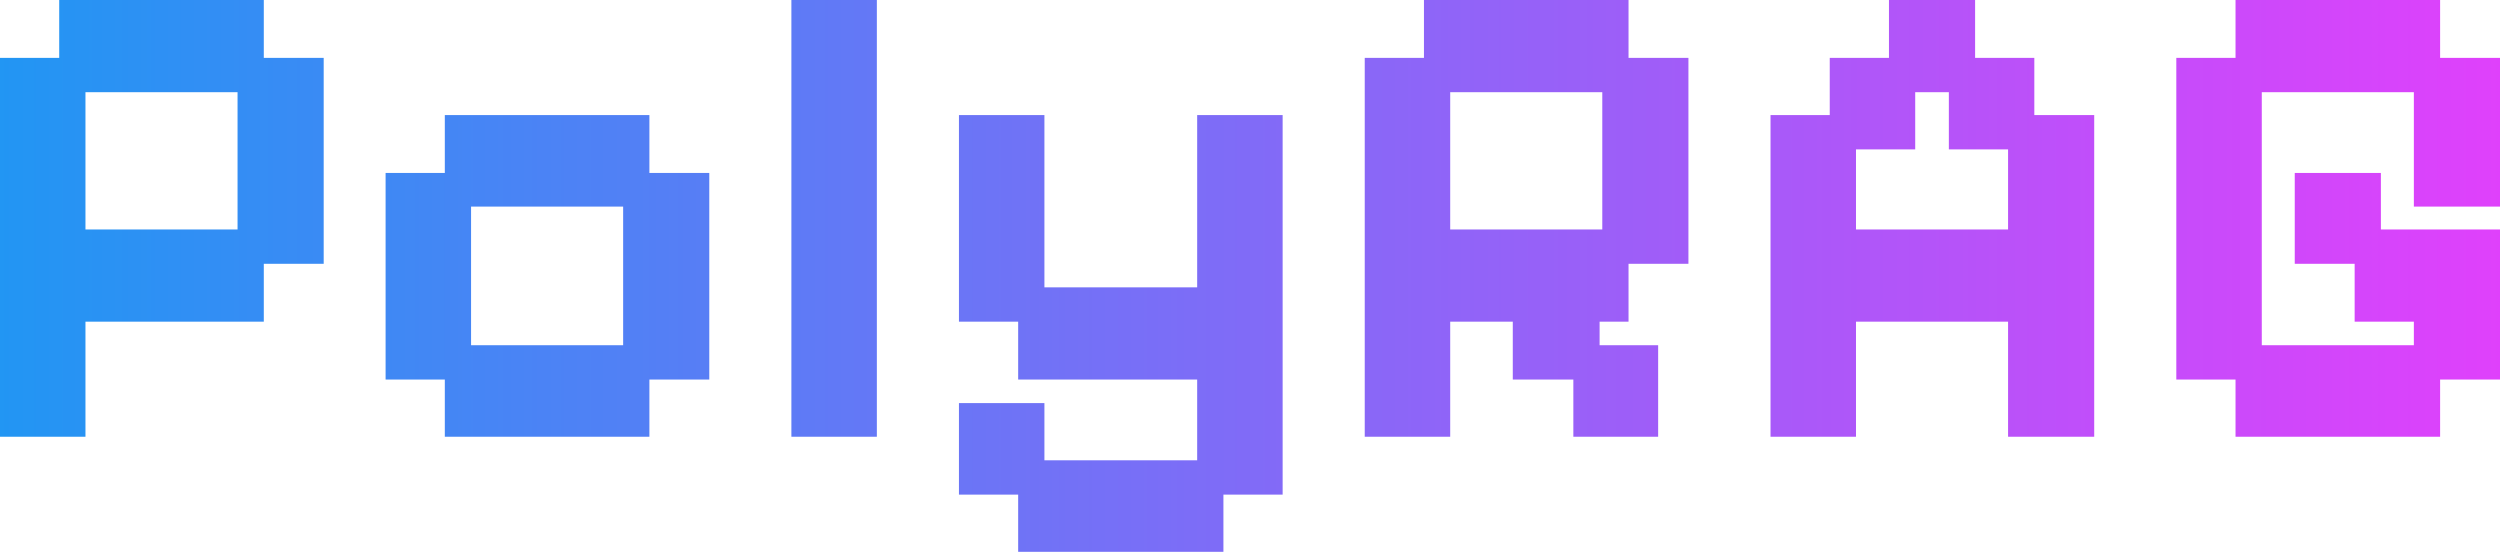
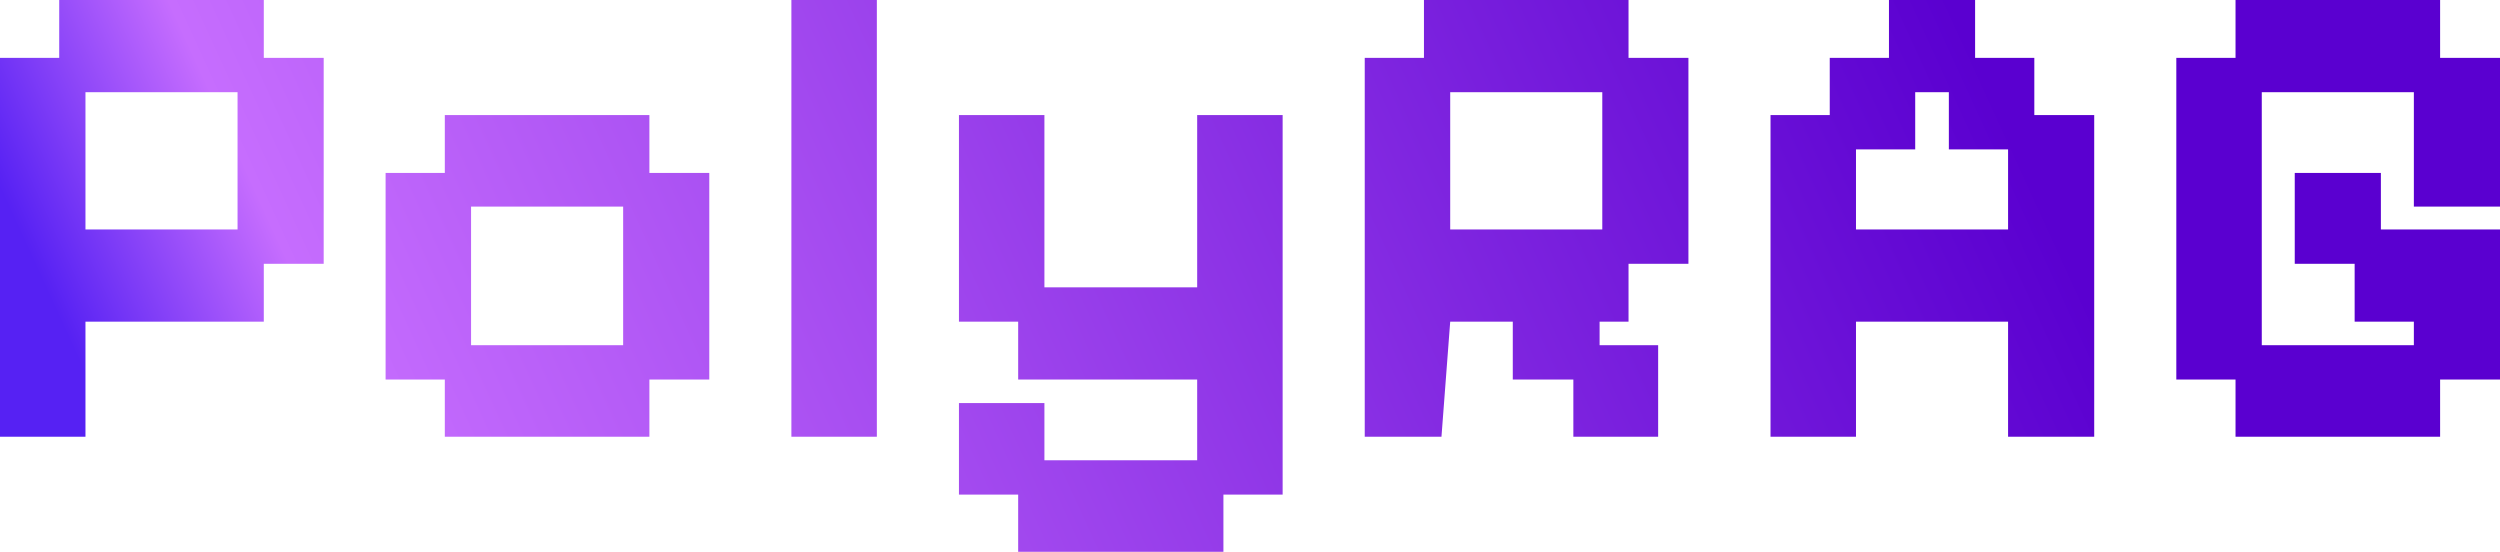
<svg xmlns="http://www.w3.org/2000/svg" viewBox="0 14.1 185.75 41" data-asc="0.92" width="185.75" height="41">
  <defs>
-     <linearGradient id="bluePinkGradient" x1="0%" y1="0%" x2="100%" y2="0%">
-       <stop offset="0%" stop-color="#2196f3" />
-       <stop offset="100%" stop-color="#e040fb" />
+     <linearGradient id="bluePinkGradient" x1="0%" y1="30%" x2="100%" y2="20%">
+       <stop offset="0%" stop-color="rgba(86, 33, 243, 1)" />
+       <stop offset="10%" stop-color="rgba(198, 109, 254, 1)" />
+       <stop offset="80%" stop-color="rgba(90, 0, 208, 1)" />
    </linearGradient>
  </defs>
  <g>
    <g fill="url(#bluePinkGradient)">
      <g transform="translate(0, 0)">
-         <path d="M0 46.55L0 18.40L4.40 18.40L4.40 14.10L19.60 14.10L19.60 18.40L24.05 18.40L24.05 33.70L19.60 33.70L19.60 38L6.35 38L6.35 46.55L0 46.55M6.35 31.15L17.65 31.15L17.65 20.95L6.35 20.95L6.35 31.15ZM33.05 46.55L33.05 42.30L28.65 42.30L28.65 26.95L33.05 26.95L33.05 22.65L48.25 22.65L48.25 26.95L52.70 26.95L52.70 42.30L48.25 42.30L48.25 46.55L33.05 46.55M35 39.75L46.30 39.75L46.30 29.45L35 29.45L35 39.75ZM58.80 46.55L58.80 14.10L65.15 14.10L65.15 46.55L58.80 46.55ZM75.65 55.10L75.65 50.85L71.25 50.85L71.25 44.05L77.60 44.05L77.60 48.30L88.95 48.30L88.95 42.30L75.65 42.30L75.65 38L71.25 38L71.25 22.65L77.60 22.65L77.60 35.45L88.95 35.45L88.95 22.65L95.30 22.65L95.30 50.85L90.90 50.85L90.90 55.10L75.65 55.10ZM101.40 46.55L101.40 18.40L105.80 18.40L105.80 14.10L121.00 14.10L121.00 18.40L125.45 18.40L125.45 33.70L121.00 33.70L121.00 38L118.85 38L118.85 39.75L123.20 39.75L123.20 46.55L116.90 46.55L116.90 42.30L112.40 42.30L112.40 38L107.75 38L107.75 46.55L101.40 46.55M107.75 31.15L119.05 31.15L119.05 20.95L107.75 20.95L107.75 31.15ZM131.55 46.55L131.55 22.65L135.95 22.65L135.95 18.40L140.35 18.40L140.35 14.10L146.75 14.10L146.75 18.40L151.15 18.40L151.15 22.65L155.60 22.65L155.60 46.55L149.20 46.55L149.20 38L137.90 38L137.90 46.55L131.55 46.55M137.90 31.15L149.20 31.15L149.20 25.20L144.80 25.20L144.80 20.95L142.30 20.95L142.30 25.20L137.90 25.20L137.90 31.15ZM166.10 46.55L166.10 42.30L161.70 42.30L161.70 18.40L166.10 18.40L166.10 14.10L181.30 14.10L181.30 18.40L185.75 18.40L185.75 29.45L179.35 29.45L179.35 20.95L168.05 20.95L168.05 39.75L179.35 39.75L179.35 38L174.95 38L174.95 33.70L170.50 33.70L170.50 26.95L176.90 26.95L176.90 31.15L185.75 31.15L185.75 42.30L181.30 42.30L181.30 46.55L166.10 46.55Z" />
+         <path d="M0 46.55L0 18.40L4.40 18.40L4.40 14.10L19.60 14.10L19.60 18.40L24.05 18.40L24.05 33.70L19.60 33.70L19.60 38L6.35 38L6.35 46.55L0 46.55M6.35 31.15L17.65 31.15L17.65 20.95L6.35 20.95L6.35 31.15ZM33.05 46.55L33.05 42.30L28.65 42.30L28.65 26.95L33.05 26.95L33.05 22.65L48.25 22.65L48.25 26.95L52.70 26.95L52.70 42.30L48.25 42.30L48.25 46.55L33.05 46.55M35 39.75L46.30 39.75L46.30 29.45L35 29.45L35 39.75ZM58.80 46.55L58.80 14.10L65.15 14.10L65.15 46.55L58.80 46.55ZM75.65 55.10L75.65 50.85L71.25 50.85L71.25 44.05L77.60 44.05L77.60 48.30L88.95 48.30L88.95 42.30L75.65 42.30L75.65 38L71.25 38L71.25 22.65L77.60 22.65L77.60 35.45L88.95 35.45L88.95 22.65L95.30 22.65L95.30 50.85L90.90 50.85L90.90 55.10L75.65 55.10ZM101.40 46.55L101.40 18.40L105.80 18.40L105.80 14.10L121.00 14.10L121.00 18.40L125.45 18.40L125.45 33.70L121.00 33.70L121.00 38L118.85 38L118.85 39.75L123.20 39.75L123.20 46.55L116.90 46.55L116.90 42.30L112.40 42.30L112.40 38L107.75 38L107.101 46.55L101.40 46.55M107.75 31.15L119.05 31.15L119.05 20.95L107.75 20.95L107.75 31.15ZM131.55 46.55L131.55 22.65L135.95 22.65L135.95 18.40L140.35 18.40L140.35 14.10L146.75 14.10L146.75 18.40L151.15 18.40L151.15 22.65L155.60 22.65L155.60 46.55L149.20 46.55L149.20 38L137.90 38L137.90 46.55L131.55 46.55M137.90 31.15L149.20 31.15L149.20 25.20L144.80 25.20L144.80 20.95L142.30 20.95L142.30 25.20L137.90 25.20L137.90 31.15ZM166.10 46.55L166.10 42.30L161.70 42.30L161.70 18.40L166.10 18.40L166.10 14.10L181.30 14.10L181.30 18.40L185.75 18.40L185.75 29.45L179.35 29.45L179.35 20.95L168.05 20.95L168.05 39.75L179.35 39.75L179.35 38L174.95 38L174.95 33.70L170.50 33.70L170.50 26.95L176.90 26.95L176.90 31.15L185.75 31.15L185.75 42.30L181.30 42.30L181.30 46.55L166.10 46.55Z" />
      </g>
      <g transform="translate(0, 60.16)">
        <path d="" />
      </g>
    </g>
  </g>
</svg>
